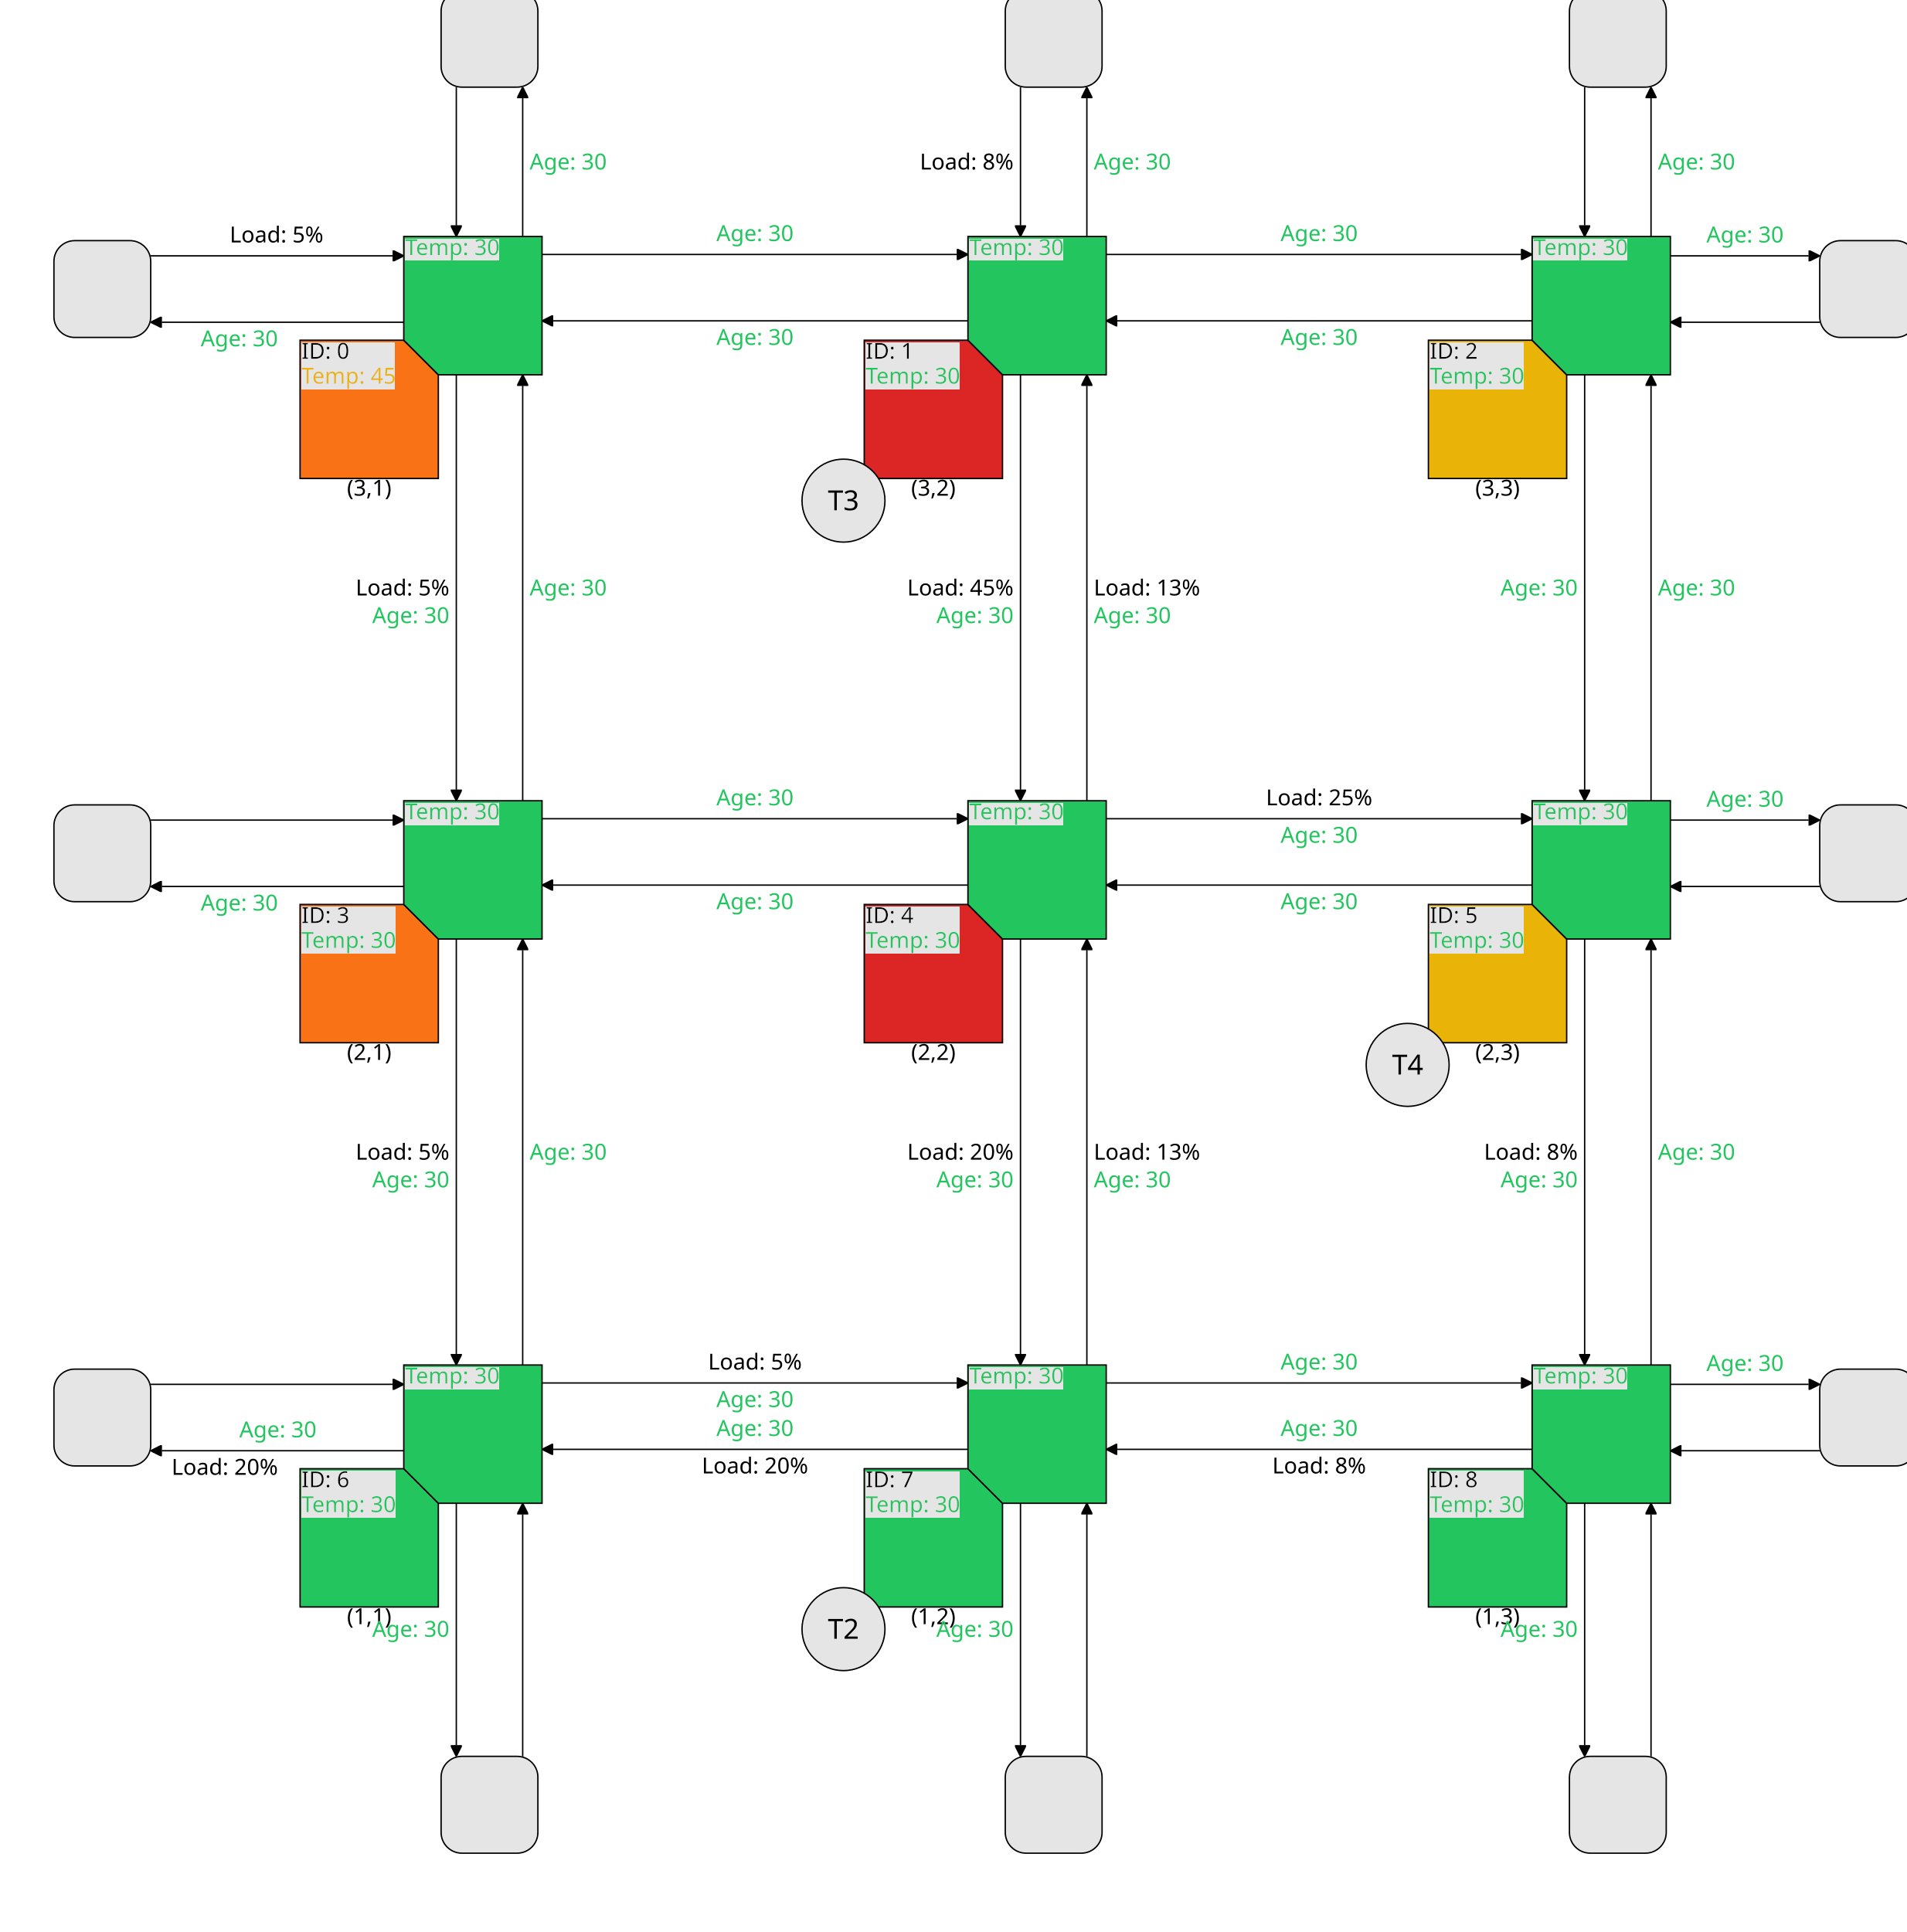
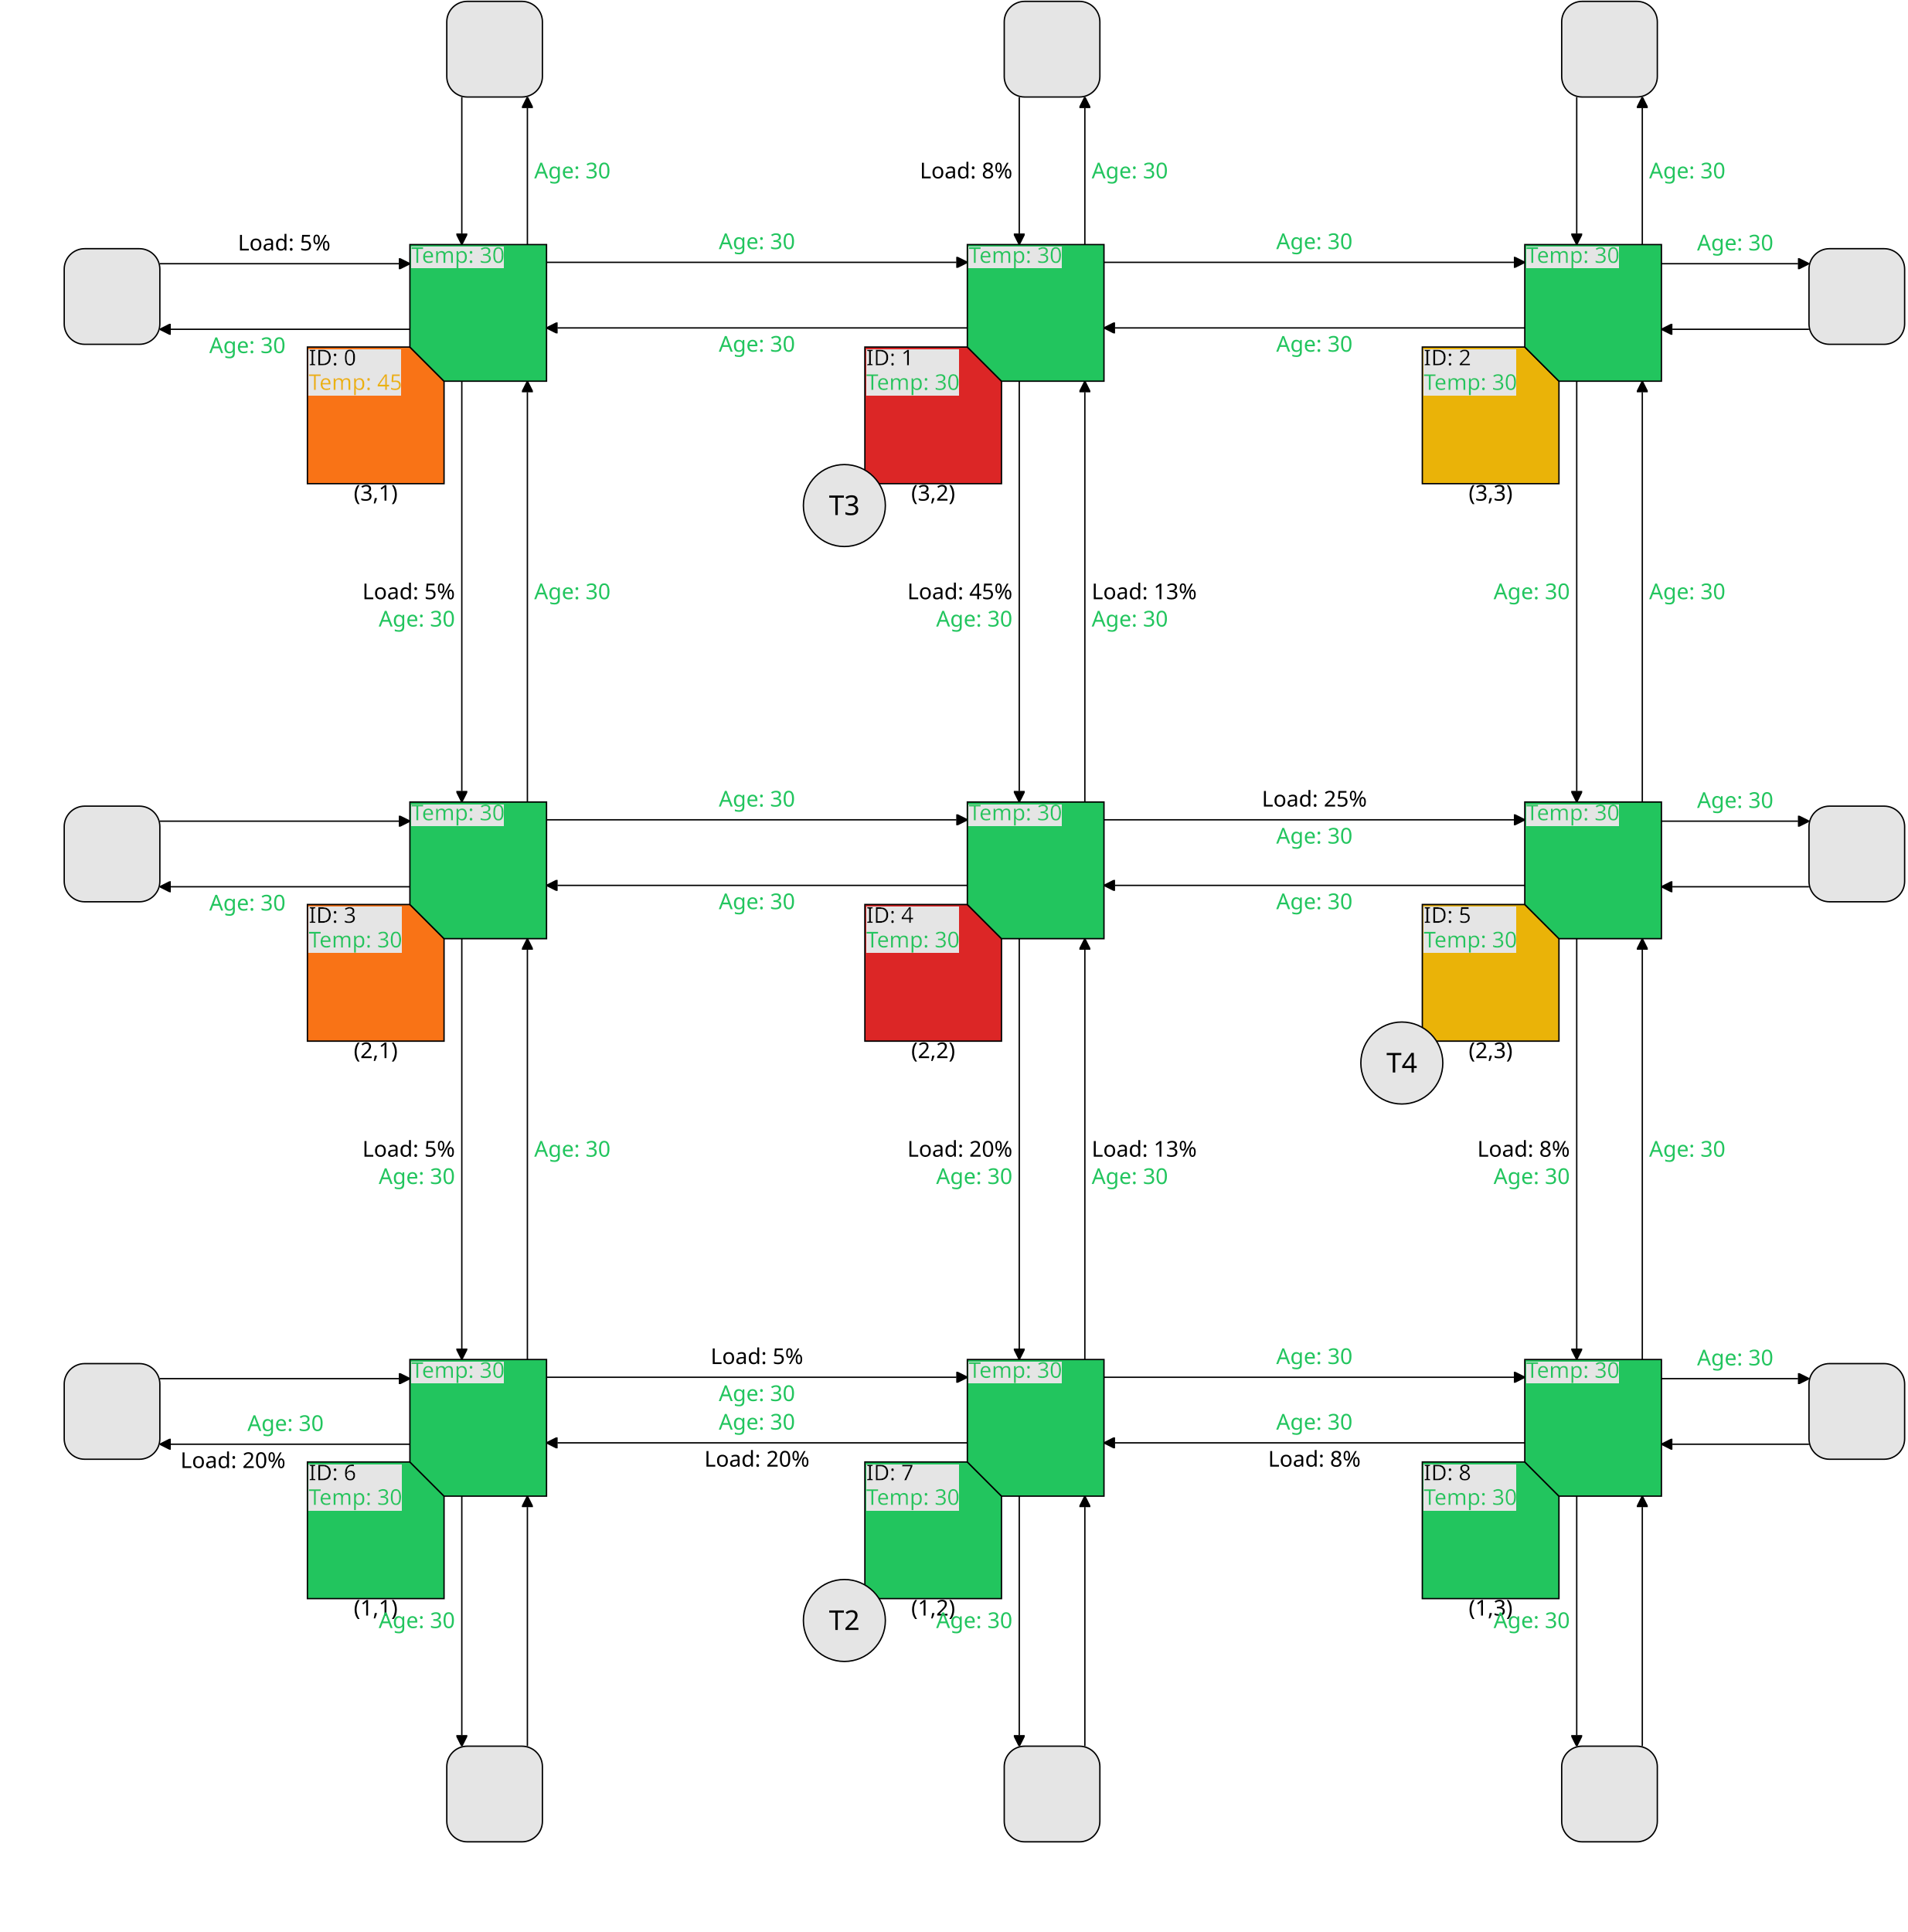
- <svg xmlns="http://www.w3.org/2000/svg" preserveAspectRation="xMidYMid meet" class="w-full max-h-full" viewBox="-171 -171 1379 1397">
+ <svg xmlns="http://www.w3.org/2000/svg" preserveAspectRation="xMidYMid meet" class="w-full max-h-full" viewBox="-179 -179 1396 1414">
  <defs>
    <marker id="arrowHead" orient="auto" markerWidth="8" markerHeight="8" refY="4">
      <path d="M0,0 M0,0 V8 L8,4 Z" fill="black" fill-rule="evenodd" stroke="black" stroke-linecap="butt" stroke-width="1" />
    </marker>
    <filter x="0" y="0" width="1" height="1" id="textBackground">
      <feFlood flood-color="#e5e5e5" />
      <feComposite in="SourceGraphic" operator="or" />
    </filter>
  </defs>
  <style>.baseFill{fill: #e5e5e5;}
#c0 {fill: #f97316;}
#r0 {fill: #22c55e;}
#c1 {fill: #dc2626;}
#r1 {fill: #22c55e;}
#c2 {fill: #eab308;}
#r2 {fill: #22c55e;}
#c3 {fill: #f97316;}
#r3 {fill: #22c55e;}
#c4 {fill: #dc2626;}
#r4 {fill: #22c55e;}
#c5 {fill: #eab308;}
#r5 {fill: #22c55e;}
#c6 {fill: #22c55e;}
#r6 {fill: #22c55e;}
#c7 {fill: #22c55e;}
#r7 {fill: #22c55e;}
#c8 {fill: #22c55e;}
#r8 {fill: #22c55e;}</style>
  <g id="mainGroup">
    <g id="processingGroup">
      <g id="0">
        <path id="c0" d="M46,75 l0,100 l100,0 l0,-75 l-25,-25 l-75,0 Z" class="baseFill" fill-rule="evenodd" stroke="black" stroke-linecap="butt" stroke-width="1" />
        <path id="r0" d="M121,75 l0,-75 l100,0 l0,100 l-75,0 Z" class="baseFill" fill-rule="evenodd" stroke="black" stroke-linecap="butt" stroke-width="1" />
      </g>
      <g id="1">
        <path id="c1" d="M454,75 l0,100 l100,0 l0,-75 l-25,-25 l-75,0 Z" class="baseFill" fill-rule="evenodd" stroke="black" stroke-linecap="butt" stroke-width="1" />
        <path id="r1" d="M529,75 l0,-75 l100,0 l0,100 l-75,0 Z" class="baseFill" fill-rule="evenodd" stroke="black" stroke-linecap="butt" stroke-width="1" />
        <g>
          <circle cx="439" cy="191" r="30" fill="#e5e5e5" stroke="black" stroke-width="1" />
          <text x="439" y="191" font-size="20px" font-family="Roboto Mono" text-anchor="middle" dominant-baseline="middle" fill="black">T3</text>
        </g>
      </g>
      <g id="2">
        <path id="c2" d="M862,75 l0,100 l100,0 l0,-75 l-25,-25 l-75,0 Z" class="baseFill" fill-rule="evenodd" stroke="black" stroke-linecap="butt" stroke-width="1" />
        <path id="r2" d="M937,75 l0,-75 l100,0 l0,100 l-75,0 Z" class="baseFill" fill-rule="evenodd" stroke="black" stroke-linecap="butt" stroke-width="1" />
      </g>
      <g id="3">
        <path id="c3" d="M46,483 l0,100 l100,0 l0,-75 l-25,-25 l-75,0 Z" class="baseFill" fill-rule="evenodd" stroke="black" stroke-linecap="butt" stroke-width="1" />
        <path id="r3" d="M121,483 l0,-75 l100,0 l0,100 l-75,0 Z" class="baseFill" fill-rule="evenodd" stroke="black" stroke-linecap="butt" stroke-width="1" />
      </g>
      <g id="4">
        <path id="c4" d="M454,483 l0,100 l100,0 l0,-75 l-25,-25 l-75,0 Z" class="baseFill" fill-rule="evenodd" stroke="black" stroke-linecap="butt" stroke-width="1" />
        <path id="r4" d="M529,483 l0,-75 l100,0 l0,100 l-75,0 Z" class="baseFill" fill-rule="evenodd" stroke="black" stroke-linecap="butt" stroke-width="1" />
      </g>
      <g id="5">
        <path id="c5" d="M862,483 l0,100 l100,0 l0,-75 l-25,-25 l-75,0 Z" class="baseFill" fill-rule="evenodd" stroke="black" stroke-linecap="butt" stroke-width="1" />
        <path id="r5" d="M937,483 l0,-75 l100,0 l0,100 l-75,0 Z" class="baseFill" fill-rule="evenodd" stroke="black" stroke-linecap="butt" stroke-width="1" />
        <g>
          <circle cx="847" cy="599" r="30" fill="#e5e5e5" stroke="black" stroke-width="1" />
          <text x="847" y="599" font-size="20px" font-family="Roboto Mono" text-anchor="middle" dominant-baseline="middle" fill="black">T4</text>
        </g>
      </g>
      <g id="6">
        <path id="c6" d="M46,891 l0,100 l100,0 l0,-75 l-25,-25 l-75,0 Z" class="baseFill" fill-rule="evenodd" stroke="black" stroke-linecap="butt" stroke-width="1" />
        <path id="r6" d="M121,891 l0,-75 l100,0 l0,100 l-75,0 Z" class="baseFill" fill-rule="evenodd" stroke="black" stroke-linecap="butt" stroke-width="1" />
      </g>
      <g id="7">
        <path id="c7" d="M454,891 l0,100 l100,0 l0,-75 l-25,-25 l-75,0 Z" class="baseFill" fill-rule="evenodd" stroke="black" stroke-linecap="butt" stroke-width="1" />
        <path id="r7" d="M529,891 l0,-75 l100,0 l0,100 l-75,0 Z" class="baseFill" fill-rule="evenodd" stroke="black" stroke-linecap="butt" stroke-width="1" />
        <g>
          <circle cx="439" cy="1007" r="30" fill="#e5e5e5" stroke="black" stroke-width="1" />
          <text x="439" y="1007" font-size="20px" font-family="Roboto Mono" text-anchor="middle" dominant-baseline="middle" fill="black">T2</text>
        </g>
      </g>
      <g id="8">
        <path id="c8" d="M862,891 l0,100 l100,0 l0,-75 l-25,-25 l-75,0 Z" class="baseFill" fill-rule="evenodd" stroke="black" stroke-linecap="butt" stroke-width="1" />
        <path id="r8" d="M937,891 l0,-75 l100,0 l0,100 l-75,0 Z" class="baseFill" fill-rule="evenodd" stroke="black" stroke-linecap="butt" stroke-width="1" />
      </g>
    </g>
    <g>
      <g>
        <path d="M159,100 v300" fill-rule="evenodd" stroke="black" stroke-linecap="butt" stroke-width="1" marker-end="url(#arrowHead)" />
        <path d="M221,13 h300" fill-rule="evenodd" stroke="black" stroke-linecap="butt" stroke-width="1" marker-end="url(#arrowHead)" />
        <path d="M567,100 v300" fill-rule="evenodd" stroke="black" stroke-linecap="butt" stroke-width="1" marker-end="url(#arrowHead)" />
        <path d="M529,61 h-300" fill-rule="evenodd" stroke="black" stroke-linecap="butt" stroke-width="1" marker-end="url(#arrowHead)" />
        <path d="M629,13 h300" fill-rule="evenodd" stroke="black" stroke-linecap="butt" stroke-width="1" marker-end="url(#arrowHead)" />
        <path d="M975,100 v300" fill-rule="evenodd" stroke="black" stroke-linecap="butt" stroke-width="1" marker-end="url(#arrowHead)" />
        <path d="M937,61 h-300" fill-rule="evenodd" stroke="black" stroke-linecap="butt" stroke-width="1" marker-end="url(#arrowHead)" />
        <path d="M207,408 v-300" fill-rule="evenodd" stroke="black" stroke-linecap="butt" stroke-width="1" marker-end="url(#arrowHead)" />
        <path d="M159,508 v300" fill-rule="evenodd" stroke="black" stroke-linecap="butt" stroke-width="1" marker-end="url(#arrowHead)" />
        <path d="M221,421 h300" fill-rule="evenodd" stroke="black" stroke-linecap="butt" stroke-width="1" marker-end="url(#arrowHead)" />
        <path d="M615,408 v-300" fill-rule="evenodd" stroke="black" stroke-linecap="butt" stroke-width="1" marker-end="url(#arrowHead)" />
        <path d="M567,508 v300" fill-rule="evenodd" stroke="black" stroke-linecap="butt" stroke-width="1" marker-end="url(#arrowHead)" />
        <path d="M529,469 h-300" fill-rule="evenodd" stroke="black" stroke-linecap="butt" stroke-width="1" marker-end="url(#arrowHead)" />
        <path d="M629,421 h300" fill-rule="evenodd" stroke="black" stroke-linecap="butt" stroke-width="1" marker-end="url(#arrowHead)" />
        <path d="M1023,408 v-300" fill-rule="evenodd" stroke="black" stroke-linecap="butt" stroke-width="1" marker-end="url(#arrowHead)" />
        <path d="M975,508 v300" fill-rule="evenodd" stroke="black" stroke-linecap="butt" stroke-width="1" marker-end="url(#arrowHead)" />
        <path d="M937,469 h-300" fill-rule="evenodd" stroke="black" stroke-linecap="butt" stroke-width="1" marker-end="url(#arrowHead)" />
        <path d="M207,816 v-300" fill-rule="evenodd" stroke="black" stroke-linecap="butt" stroke-width="1" marker-end="url(#arrowHead)" />
        <path d="M221,829 h300" fill-rule="evenodd" stroke="black" stroke-linecap="butt" stroke-width="1" marker-end="url(#arrowHead)" />
        <path d="M615,816 v-300" fill-rule="evenodd" stroke="black" stroke-linecap="butt" stroke-width="1" marker-end="url(#arrowHead)" />
        <path d="M529,877 h-300" fill-rule="evenodd" stroke="black" stroke-linecap="butt" stroke-width="1" marker-end="url(#arrowHead)" />
        <path d="M629,829 h300" fill-rule="evenodd" stroke="black" stroke-linecap="butt" stroke-width="1" marker-end="url(#arrowHead)" />
        <path d="M1023,816 v-300" fill-rule="evenodd" stroke="black" stroke-linecap="butt" stroke-width="1" marker-end="url(#arrowHead)" />
        <path d="M937,877 h-300" fill-rule="evenodd" stroke="black" stroke-linecap="butt" stroke-width="1" marker-end="url(#arrowHead)" />
      </g>
      <g id="edgeConnetions" class="edgeData">
        <path d="M159,-108 v100" fill-rule="evenodd" stroke="black" stroke-linecap="butt" stroke-width="1" marker-end="url(#arrowHead)" />
        <path d="M-62,14 h175" fill-rule="evenodd" stroke="black" stroke-linecap="butt" stroke-width="1" marker-end="url(#arrowHead)" />
        <path d="M567,-108 v100" fill-rule="evenodd" stroke="black" stroke-linecap="butt" stroke-width="1" marker-end="url(#arrowHead)" />
        <path d="M975,-108 v100" fill-rule="evenodd" stroke="black" stroke-linecap="butt" stroke-width="1" marker-end="url(#arrowHead)" />
        <path d="M1145,62 h-100" fill-rule="evenodd" stroke="black" stroke-linecap="butt" stroke-width="1" marker-end="url(#arrowHead)" />
        <path d="M-62,422 h175" fill-rule="evenodd" stroke="black" stroke-linecap="butt" stroke-width="1" marker-end="url(#arrowHead)" />
        <path d="M1145,470 h-100" fill-rule="evenodd" stroke="black" stroke-linecap="butt" stroke-width="1" marker-end="url(#arrowHead)" />
        <path d="M207,1099 v-175" fill-rule="evenodd" stroke="black" stroke-linecap="butt" stroke-width="1" marker-end="url(#arrowHead)" />
        <path d="M-62,830 h175" fill-rule="evenodd" stroke="black" stroke-linecap="butt" stroke-width="1" marker-end="url(#arrowHead)" />
        <path d="M615,1099 v-175" fill-rule="evenodd" stroke="black" stroke-linecap="butt" stroke-width="1" marker-end="url(#arrowHead)" />
        <path d="M1023,1099 v-175" fill-rule="evenodd" stroke="black" stroke-linecap="butt" stroke-width="1" marker-end="url(#arrowHead)" />
        <path d="M1145,878 h-100" fill-rule="evenodd" stroke="black" stroke-linecap="butt" stroke-width="1" marker-end="url(#arrowHead)" />
        <path d="M207,0 v-100" fill-rule="evenodd" stroke="black" stroke-linecap="butt" stroke-width="1" marker-end="url(#arrowHead)" />
        <path d="M121,62 h-175" fill-rule="evenodd" stroke="black" stroke-linecap="butt" stroke-width="1" marker-end="url(#arrowHead)" />
        <path d="M615,0 v-100" fill-rule="evenodd" stroke="black" stroke-linecap="butt" stroke-width="1" marker-end="url(#arrowHead)" />
        <path d="M1023,0 v-100" fill-rule="evenodd" stroke="black" stroke-linecap="butt" stroke-width="1" marker-end="url(#arrowHead)" />
        <path d="M1037,14 h100" fill-rule="evenodd" stroke="black" stroke-linecap="butt" stroke-width="1" marker-end="url(#arrowHead)" />
        <path d="M121,470 h-175" fill-rule="evenodd" stroke="black" stroke-linecap="butt" stroke-width="1" marker-end="url(#arrowHead)" />
        <path d="M1037,422 h100" fill-rule="evenodd" stroke="black" stroke-linecap="butt" stroke-width="1" marker-end="url(#arrowHead)" />
        <path d="M159,916 v175" fill-rule="evenodd" stroke="black" stroke-linecap="butt" stroke-width="1" marker-end="url(#arrowHead)" />
        <path d="M121,878 h-175" fill-rule="evenodd" stroke="black" stroke-linecap="butt" stroke-width="1" marker-end="url(#arrowHead)" />
        <path d="M567,916 v175" fill-rule="evenodd" stroke="black" stroke-linecap="butt" stroke-width="1" marker-end="url(#arrowHead)" />
        <path d="M975,916 v175" fill-rule="evenodd" stroke="black" stroke-linecap="butt" stroke-width="1" marker-end="url(#arrowHead)" />
        <path d="M1037,830 h100" fill-rule="evenodd" stroke="black" stroke-linecap="butt" stroke-width="1" marker-end="url(#arrowHead)" />
      </g>
    </g>
    <g id="information">
      <g>
        <g filter="url(#textBackground)" clip-path="path('m0,0 l0,100 l98,0 l0,-75 l-25,-25 l-75,0 Z')">
          <text x="47" y="76" font-size="16px" font-family="Roboto Mono" text-anchor="start" dominant-baseline="text-before-edge" fill="black">ID: 0</text>
          <text x="47" y="94" font-size="16px" font-family="Roboto Mono" text-anchor="start" dominant-baseline="text-before-edge" fill="#eab308">Temp: 45</text>
        </g>
        <g filter="url(#textBackground)" clip-path="path('m0,0 l0,74 l25,25 l73,0 l0,-100 Z')">
          <text x="122" y="1" font-size="16px" font-family="Roboto Mono" text-anchor="start" dominant-baseline="text-before-edge" fill="#22c55e">Temp: 30</text>
        </g>
        <text x="96" y="175" font-size="16px" font-family="Roboto Mono" text-anchor="middle" dominant-baseline="text-before-edge" fill="black">(3,1)</text>
        <text x="154" y="254" font-size="16px" font-family="Roboto Mono" text-anchor="end" dominant-baseline="middle" fill="#000">Load: 5%</text>
        <text x="154" y="274" font-size="16px" font-family="Roboto Mono" text-anchor="end" dominant-baseline="middle" fill="#22c55e">Age: 30</text>
        <text x="212" y="-54" font-size="16px" font-family="Roboto Mono" text-anchor="start" dominant-baseline="middle" fill="#22c55e" class="edgeData">Age: 30</text>
        <text x="30" y="67" font-size="16px" font-family="Roboto Mono" text-anchor="end" dominant-baseline="text-before-edge" fill="#22c55e" class="edgeData">Age: 30</text>
        <text x="375" y="8" font-size="16px" font-family="Roboto Mono" text-anchor="middle" dominant-baseline="text-after-edge" fill="#22c55e">Age: 30</text>
        <text x="29" y="9" font-size="16px" font-family="Roboto Mono" text-anchor="middle" dominant-baseline="text-after-edge" fill="#000" class="edgeData">Load: 5%</text>
      </g>
      <g>
        <g filter="url(#textBackground)" clip-path="path('m0,0 l0,100 l98,0 l0,-75 l-25,-25 l-75,0 Z')">
          <text x="455" y="76" font-size="16px" font-family="Roboto Mono" text-anchor="start" dominant-baseline="text-before-edge" fill="black">ID: 1</text>
          <text x="455" y="94" font-size="16px" font-family="Roboto Mono" text-anchor="start" dominant-baseline="text-before-edge" fill="#22c55e">Temp: 30</text>
        </g>
        <g filter="url(#textBackground)" clip-path="path('m0,0 l0,74 l25,25 l73,0 l0,-100 Z')">
          <text x="530" y="1" font-size="16px" font-family="Roboto Mono" text-anchor="start" dominant-baseline="text-before-edge" fill="#22c55e">Temp: 30</text>
        </g>
        <text x="504" y="175" font-size="16px" font-family="Roboto Mono" text-anchor="middle" dominant-baseline="text-before-edge" fill="black">(3,2)</text>
        <text x="562" y="254" font-size="16px" font-family="Roboto Mono" text-anchor="end" dominant-baseline="middle" fill="#000">Load: 45%</text>
        <text x="562" y="274" font-size="16px" font-family="Roboto Mono" text-anchor="end" dominant-baseline="middle" fill="#22c55e">Age: 30</text>
        <text x="620" y="-54" font-size="16px" font-family="Roboto Mono" text-anchor="start" dominant-baseline="middle" fill="#22c55e" class="edgeData">Age: 30</text>
        <text x="375" y="66" font-size="16px" font-family="Roboto Mono" text-anchor="middle" dominant-baseline="text-before-edge" fill="#22c55e">Age: 30</text>
        <text x="783" y="8" font-size="16px" font-family="Roboto Mono" text-anchor="middle" dominant-baseline="text-after-edge" fill="#22c55e">Age: 30</text>
        <text x="562" y="-54" font-size="16px" font-family="Roboto Mono" text-anchor="end" dominant-baseline="middle" fill="#000" class="edgeData">Load: 8%</text>
      </g>
      <g>
        <g filter="url(#textBackground)" clip-path="path('m0,0 l0,100 l98,0 l0,-75 l-25,-25 l-75,0 Z')">
          <text x="863" y="76" font-size="16px" font-family="Roboto Mono" text-anchor="start" dominant-baseline="text-before-edge" fill="black">ID: 2</text>
          <text x="863" y="94" font-size="16px" font-family="Roboto Mono" text-anchor="start" dominant-baseline="text-before-edge" fill="#22c55e">Temp: 30</text>
        </g>
        <g filter="url(#textBackground)" clip-path="path('m0,0 l0,74 l25,25 l73,0 l0,-100 Z')">
          <text x="938" y="1" font-size="16px" font-family="Roboto Mono" text-anchor="start" dominant-baseline="text-before-edge" fill="#22c55e">Temp: 30</text>
        </g>
        <text x="912" y="175" font-size="16px" font-family="Roboto Mono" text-anchor="middle" dominant-baseline="text-before-edge" fill="black">(3,3)</text>
        <text x="1028" y="-54" font-size="16px" font-family="Roboto Mono" text-anchor="start" dominant-baseline="middle" fill="#22c55e" class="edgeData">Age: 30</text>
        <text x="970" y="254" font-size="16px" font-family="Roboto Mono" text-anchor="end" dominant-baseline="middle" fill="#22c55e">Age: 30</text>
        <text x="783" y="66" font-size="16px" font-family="Roboto Mono" text-anchor="middle" dominant-baseline="text-before-edge" fill="#22c55e">Age: 30</text>
        <text x="1091" y="9" font-size="16px" font-family="Roboto Mono" text-anchor="middle" dominant-baseline="text-after-edge" fill="#22c55e" class="edgeData">Age: 30</text>
      </g>
      <g>
        <g filter="url(#textBackground)" clip-path="path('m0,0 l0,100 l98,0 l0,-75 l-25,-25 l-75,0 Z')">
          <text x="47" y="484" font-size="16px" font-family="Roboto Mono" text-anchor="start" dominant-baseline="text-before-edge" fill="black">ID: 3</text>
          <text x="47" y="502" font-size="16px" font-family="Roboto Mono" text-anchor="start" dominant-baseline="text-before-edge" fill="#22c55e">Temp: 30</text>
        </g>
        <g filter="url(#textBackground)" clip-path="path('m0,0 l0,74 l25,25 l73,0 l0,-100 Z')">
          <text x="122" y="409" font-size="16px" font-family="Roboto Mono" text-anchor="start" dominant-baseline="text-before-edge" fill="#22c55e">Temp: 30</text>
        </g>
        <text x="96" y="583" font-size="16px" font-family="Roboto Mono" text-anchor="middle" dominant-baseline="text-before-edge" fill="black">(2,1)</text>
        <text x="154" y="662" font-size="16px" font-family="Roboto Mono" text-anchor="end" dominant-baseline="middle" fill="#000">Load: 5%</text>
        <text x="154" y="682" font-size="16px" font-family="Roboto Mono" text-anchor="end" dominant-baseline="middle" fill="#22c55e">Age: 30</text>
        <text x="212" y="254" font-size="16px" font-family="Roboto Mono" text-anchor="start" dominant-baseline="middle" fill="#22c55e">Age: 30</text>
        <text x="30" y="475" font-size="16px" font-family="Roboto Mono" text-anchor="end" dominant-baseline="text-before-edge" fill="#22c55e" class="edgeData">Age: 30</text>
        <text x="375" y="416" font-size="16px" font-family="Roboto Mono" text-anchor="middle" dominant-baseline="text-after-edge" fill="#22c55e">Age: 30</text>
      </g>
      <g>
        <g filter="url(#textBackground)" clip-path="path('m0,0 l0,100 l98,0 l0,-75 l-25,-25 l-75,0 Z')">
          <text x="455" y="484" font-size="16px" font-family="Roboto Mono" text-anchor="start" dominant-baseline="text-before-edge" fill="black">ID: 4</text>
          <text x="455" y="502" font-size="16px" font-family="Roboto Mono" text-anchor="start" dominant-baseline="text-before-edge" fill="#22c55e">Temp: 30</text>
        </g>
        <g filter="url(#textBackground)" clip-path="path('m0,0 l0,74 l25,25 l73,0 l0,-100 Z')">
          <text x="530" y="409" font-size="16px" font-family="Roboto Mono" text-anchor="start" dominant-baseline="text-before-edge" fill="#22c55e">Temp: 30</text>
        </g>
        <text x="504" y="583" font-size="16px" font-family="Roboto Mono" text-anchor="middle" dominant-baseline="text-before-edge" fill="black">(2,2)</text>
        <text x="620" y="254" font-size="16px" font-family="Roboto Mono" text-anchor="start" dominant-baseline="middle" fill="#000">Load: 13%</text>
        <text x="620" y="274" font-size="16px" font-family="Roboto Mono" text-anchor="start" dominant-baseline="middle" fill="#22c55e">Age: 30</text>
        <text x="562" y="662" font-size="16px" font-family="Roboto Mono" text-anchor="end" dominant-baseline="middle" fill="#000">Load: 20%</text>
        <text x="562" y="682" font-size="16px" font-family="Roboto Mono" text-anchor="end" dominant-baseline="middle" fill="#22c55e">Age: 30</text>
        <text x="783" y="416" font-size="16px" font-family="Roboto Mono" text-anchor="middle" dominant-baseline="text-after-edge" fill="#000">Load: 25%</text>
        <text x="783" y="426" font-size="16px" font-family="Roboto Mono" text-anchor="middle" dominant-baseline="text-before-edge" fill="#22c55e">Age: 30</text>
        <text x="375" y="474" font-size="16px" font-family="Roboto Mono" text-anchor="middle" dominant-baseline="text-before-edge" fill="#22c55e">Age: 30</text>
      </g>
      <g>
        <g filter="url(#textBackground)" clip-path="path('m0,0 l0,100 l98,0 l0,-75 l-25,-25 l-75,0 Z')">
          <text x="863" y="484" font-size="16px" font-family="Roboto Mono" text-anchor="start" dominant-baseline="text-before-edge" fill="black">ID: 5</text>
          <text x="863" y="502" font-size="16px" font-family="Roboto Mono" text-anchor="start" dominant-baseline="text-before-edge" fill="#22c55e">Temp: 30</text>
        </g>
        <g filter="url(#textBackground)" clip-path="path('m0,0 l0,74 l25,25 l73,0 l0,-100 Z')">
          <text x="938" y="409" font-size="16px" font-family="Roboto Mono" text-anchor="start" dominant-baseline="text-before-edge" fill="#22c55e">Temp: 30</text>
        </g>
        <text x="912" y="583" font-size="16px" font-family="Roboto Mono" text-anchor="middle" dominant-baseline="text-before-edge" fill="black">(2,3)</text>
        <text x="970" y="662" font-size="16px" font-family="Roboto Mono" text-anchor="end" dominant-baseline="middle" fill="#000">Load: 8%</text>
        <text x="970" y="682" font-size="16px" font-family="Roboto Mono" text-anchor="end" dominant-baseline="middle" fill="#22c55e">Age: 30</text>
        <text x="1028" y="254" font-size="16px" font-family="Roboto Mono" text-anchor="start" dominant-baseline="middle" fill="#22c55e">Age: 30</text>
        <text x="783" y="474" font-size="16px" font-family="Roboto Mono" text-anchor="middle" dominant-baseline="text-before-edge" fill="#22c55e">Age: 30</text>
        <text x="1091" y="417" font-size="16px" font-family="Roboto Mono" text-anchor="middle" dominant-baseline="text-after-edge" fill="#22c55e" class="edgeData">Age: 30</text>
      </g>
      <g>
        <g filter="url(#textBackground)" clip-path="path('m0,0 l0,100 l98,0 l0,-75 l-25,-25 l-75,0 Z')">
          <text x="47" y="892" font-size="16px" font-family="Roboto Mono" text-anchor="start" dominant-baseline="text-before-edge" fill="black">ID: 6</text>
          <text x="47" y="910" font-size="16px" font-family="Roboto Mono" text-anchor="start" dominant-baseline="text-before-edge" fill="#22c55e">Temp: 30</text>
        </g>
        <g filter="url(#textBackground)" clip-path="path('m0,0 l0,74 l25,25 l73,0 l0,-100 Z')">
          <text x="122" y="817" font-size="16px" font-family="Roboto Mono" text-anchor="start" dominant-baseline="text-before-edge" fill="#22c55e">Temp: 30</text>
        </g>
        <text x="96" y="991" font-size="16px" font-family="Roboto Mono" text-anchor="middle" dominant-baseline="text-before-edge" fill="black">(1,1)</text>
        <text x="30" y="883" font-size="16px" font-family="Roboto Mono" text-anchor="end" dominant-baseline="text-before-edge" fill="#000" class="edgeData">Load: 20%</text>
        <text x="30" y="873" font-size="16px" font-family="Roboto Mono" text-anchor="middle" dominant-baseline="text-after-edge" fill="#22c55e" class="edgeData">Age: 30</text>
        <text x="375" y="824" font-size="16px" font-family="Roboto Mono" text-anchor="middle" dominant-baseline="text-after-edge" fill="#000">Load: 5%</text>
        <text x="375" y="834" font-size="16px" font-family="Roboto Mono" text-anchor="middle" dominant-baseline="text-before-edge" fill="#22c55e">Age: 30</text>
        <text x="212" y="662" font-size="16px" font-family="Roboto Mono" text-anchor="start" dominant-baseline="middle" fill="#22c55e">Age: 30</text>
        <text x="154" y="1007" font-size="16px" font-family="Roboto Mono" text-anchor="end" dominant-baseline="middle" fill="#22c55e" class="edgeData">Age: 30</text>
      </g>
      <g>
        <g filter="url(#textBackground)" clip-path="path('m0,0 l0,100 l98,0 l0,-75 l-25,-25 l-75,0 Z')">
          <text x="455" y="892" font-size="16px" font-family="Roboto Mono" text-anchor="start" dominant-baseline="text-before-edge" fill="black">ID: 7</text>
          <text x="455" y="910" font-size="16px" font-family="Roboto Mono" text-anchor="start" dominant-baseline="text-before-edge" fill="#22c55e">Temp: 30</text>
        </g>
        <g filter="url(#textBackground)" clip-path="path('m0,0 l0,74 l25,25 l73,0 l0,-100 Z')">
          <text x="530" y="817" font-size="16px" font-family="Roboto Mono" text-anchor="start" dominant-baseline="text-before-edge" fill="#22c55e">Temp: 30</text>
        </g>
        <text x="504" y="991" font-size="16px" font-family="Roboto Mono" text-anchor="middle" dominant-baseline="text-before-edge" fill="black">(1,2)</text>
        <text x="620" y="662" font-size="16px" font-family="Roboto Mono" text-anchor="start" dominant-baseline="middle" fill="#000">Load: 13%</text>
        <text x="620" y="682" font-size="16px" font-family="Roboto Mono" text-anchor="start" dominant-baseline="middle" fill="#22c55e">Age: 30</text>
        <text x="375" y="882" font-size="16px" font-family="Roboto Mono" text-anchor="middle" dominant-baseline="text-before-edge" fill="#000">Load: 20%</text>
        <text x="375" y="872" font-size="16px" font-family="Roboto Mono" text-anchor="middle" dominant-baseline="text-after-edge" fill="#22c55e">Age: 30</text>
        <text x="562" y="1007" font-size="16px" font-family="Roboto Mono" text-anchor="end" dominant-baseline="middle" fill="#22c55e" class="edgeData">Age: 30</text>
        <text x="783" y="824" font-size="16px" font-family="Roboto Mono" text-anchor="middle" dominant-baseline="text-after-edge" fill="#22c55e">Age: 30</text>
      </g>
      <g>
        <g filter="url(#textBackground)" clip-path="path('m0,0 l0,100 l98,0 l0,-75 l-25,-25 l-75,0 Z')">
          <text x="863" y="892" font-size="16px" font-family="Roboto Mono" text-anchor="start" dominant-baseline="text-before-edge" fill="black">ID: 8</text>
          <text x="863" y="910" font-size="16px" font-family="Roboto Mono" text-anchor="start" dominant-baseline="text-before-edge" fill="#22c55e">Temp: 30</text>
        </g>
        <g filter="url(#textBackground)" clip-path="path('m0,0 l0,74 l25,25 l73,0 l0,-100 Z')">
          <text x="938" y="817" font-size="16px" font-family="Roboto Mono" text-anchor="start" dominant-baseline="text-before-edge" fill="#22c55e">Temp: 30</text>
        </g>
        <text x="912" y="991" font-size="16px" font-family="Roboto Mono" text-anchor="middle" dominant-baseline="text-before-edge" fill="black">(1,3)</text>
        <text x="783" y="882" font-size="16px" font-family="Roboto Mono" text-anchor="middle" dominant-baseline="text-before-edge" fill="#000">Load: 8%</text>
        <text x="783" y="872" font-size="16px" font-family="Roboto Mono" text-anchor="middle" dominant-baseline="text-after-edge" fill="#22c55e">Age: 30</text>
        <text x="1028" y="662" font-size="16px" font-family="Roboto Mono" text-anchor="start" dominant-baseline="middle" fill="#22c55e">Age: 30</text>
        <text x="970" y="1007" font-size="16px" font-family="Roboto Mono" text-anchor="end" dominant-baseline="middle" fill="#22c55e" class="edgeData">Age: 30</text>
        <text x="1091" y="825" font-size="16px" font-family="Roboto Mono" text-anchor="middle" dominant-baseline="text-after-edge" fill="#22c55e" class="edgeData">Age: 30</text>
      </g>
    </g>
    <g id="sinksSources" class="edgeData">
      <g>
        <rect x="148" y="-178" width="70" height="70" rx="15" fill="#e5e5e5" stroke="black" stroke-width="1" />
      </g>
      <g>
        <rect x="-132" y="3" width="70" height="70" rx="15" fill="#e5e5e5" stroke="black" stroke-width="1" />
      </g>
      <g>
        <rect x="556" y="-178" width="70" height="70" rx="15" fill="#e5e5e5" stroke="black" stroke-width="1" />
      </g>
      <g>
        <rect x="964" y="-178" width="70" height="70" rx="15" fill="#e5e5e5" stroke="black" stroke-width="1" />
      </g>
      <g>
        <rect x="1145" y="3" width="70" height="70" rx="15" fill="#e5e5e5" stroke="black" stroke-width="1" />
      </g>
      <g>
        <rect x="-132" y="411" width="70" height="70" rx="15" fill="#e5e5e5" stroke="black" stroke-width="1" />
      </g>
      <g>
        <rect x="1145" y="411" width="70" height="70" rx="15" fill="#e5e5e5" stroke="black" stroke-width="1" />
      </g>
      <g>
        <rect x="148" y="1099" width="70" height="70" rx="15" fill="#e5e5e5" stroke="black" stroke-width="1" />
      </g>
      <g>
        <rect x="-132" y="819" width="70" height="70" rx="15" fill="#e5e5e5" stroke="black" stroke-width="1" />
      </g>
      <g>
        <rect x="556" y="1099" width="70" height="70" rx="15" fill="#e5e5e5" stroke="black" stroke-width="1" />
      </g>
      <g>
        <rect x="964" y="1099" width="70" height="70" rx="15" fill="#e5e5e5" stroke="black" stroke-width="1" />
      </g>
      <g>
        <rect x="1145" y="819" width="70" height="70" rx="15" fill="#e5e5e5" stroke="black" stroke-width="1" />
      </g>
    </g>
  </g>
  <rect width="100%" height="100%" fill="none" stroke="#ff0000" stroke-width="1" opacity="0" />
</svg>
